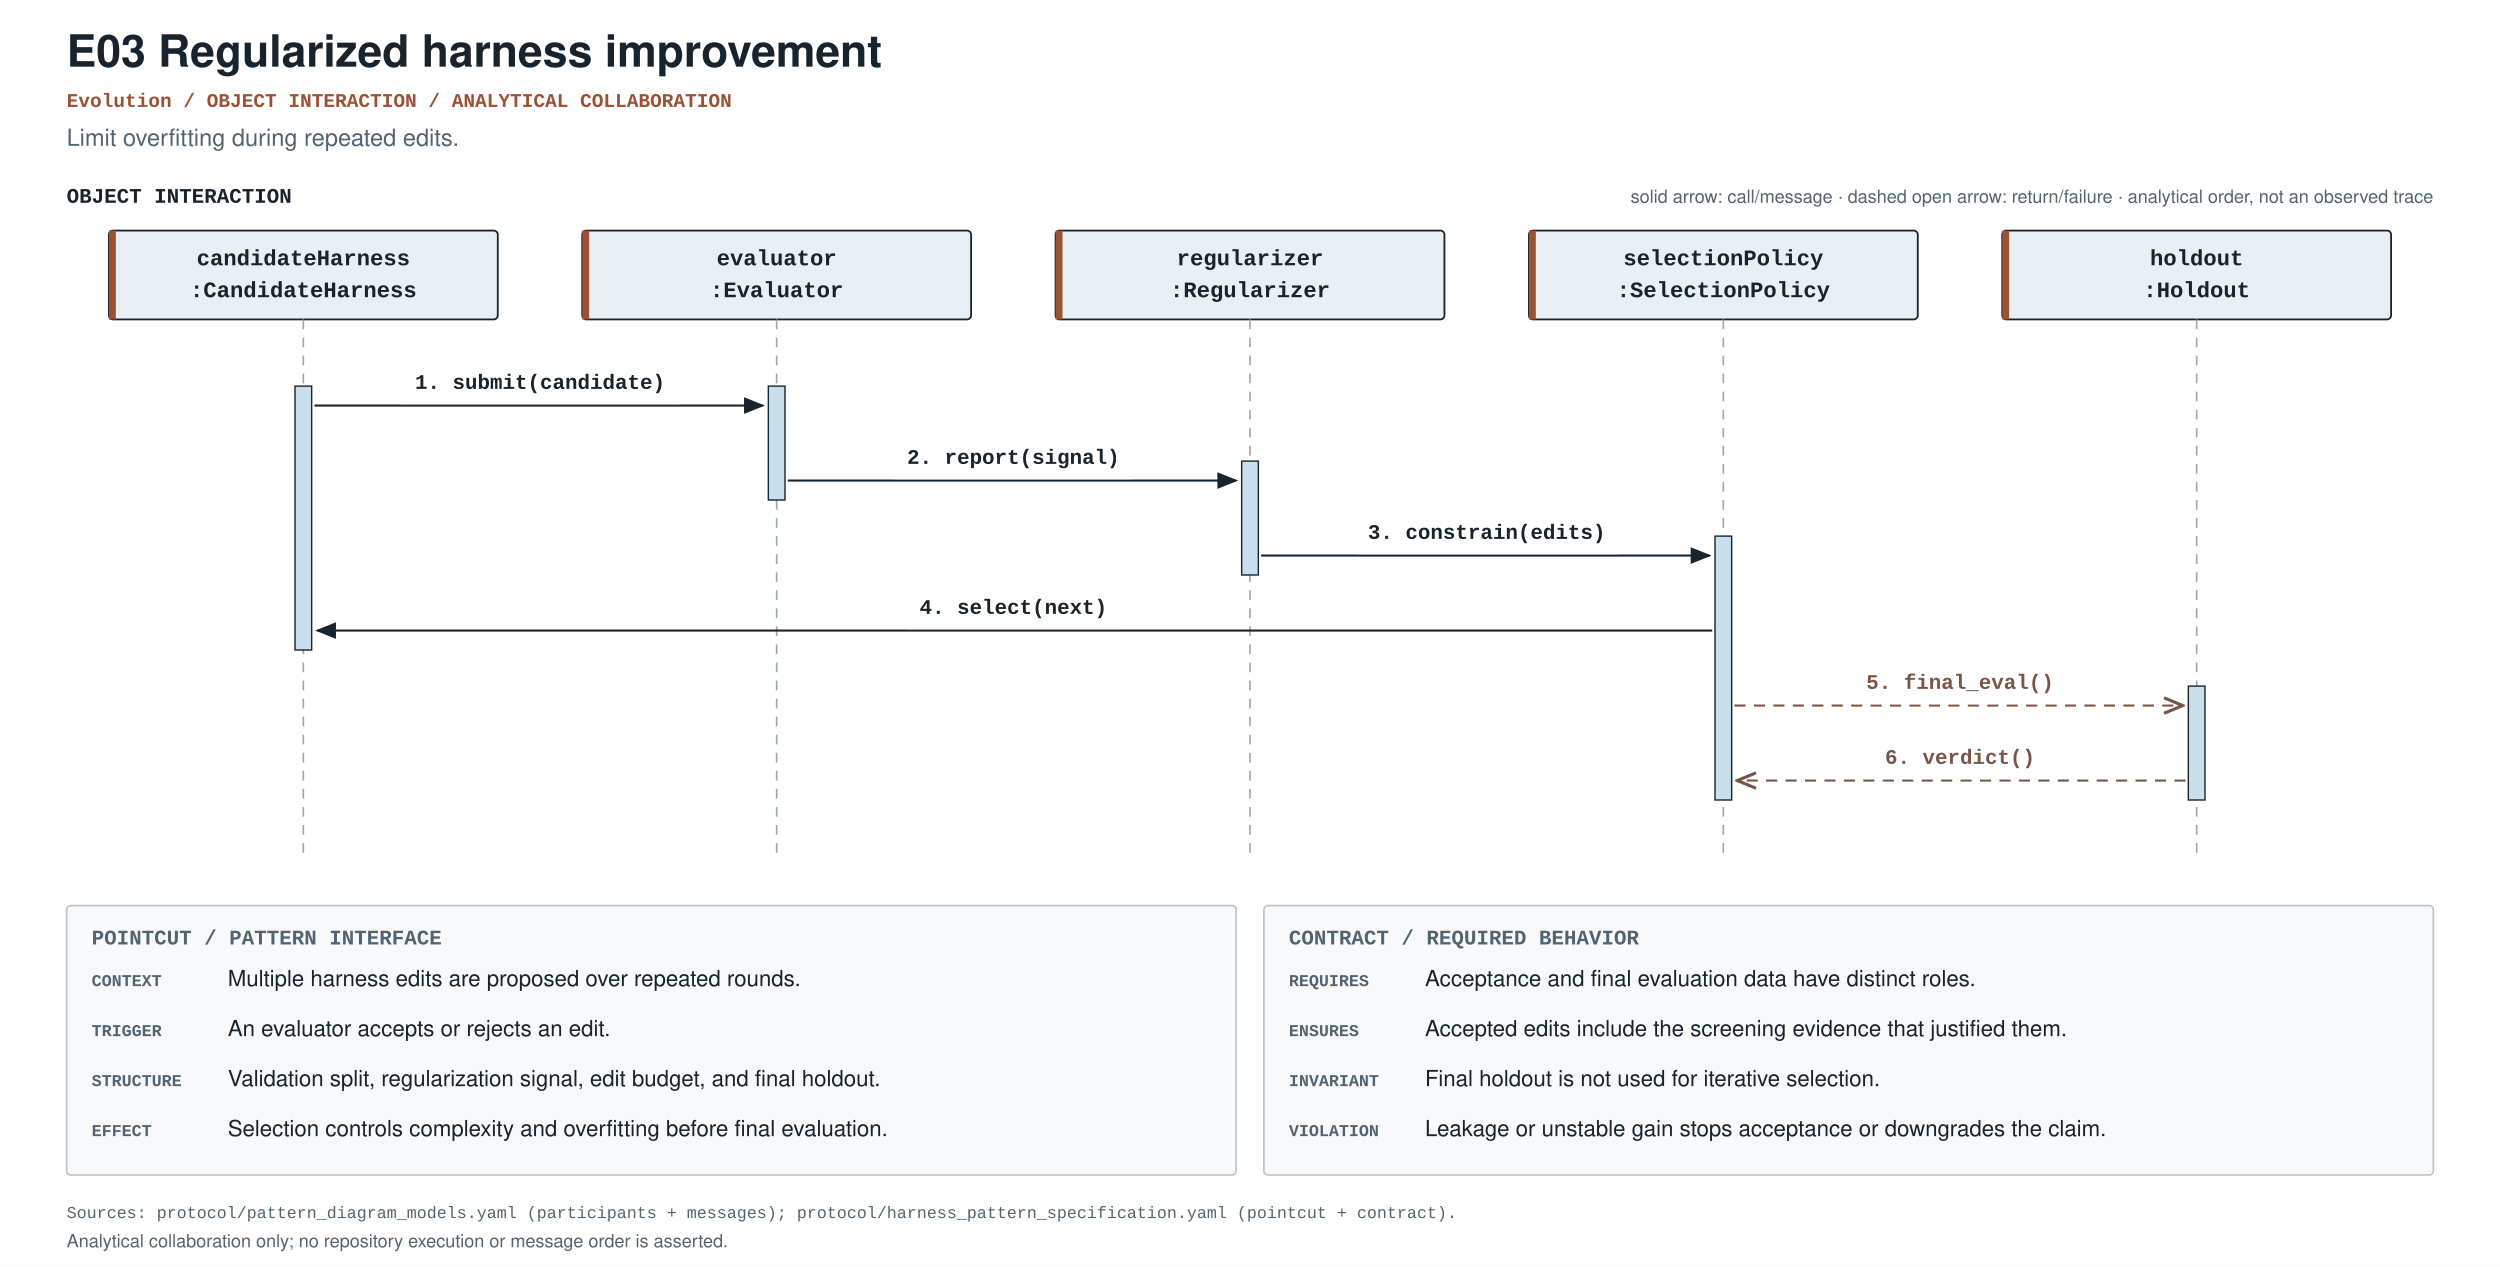
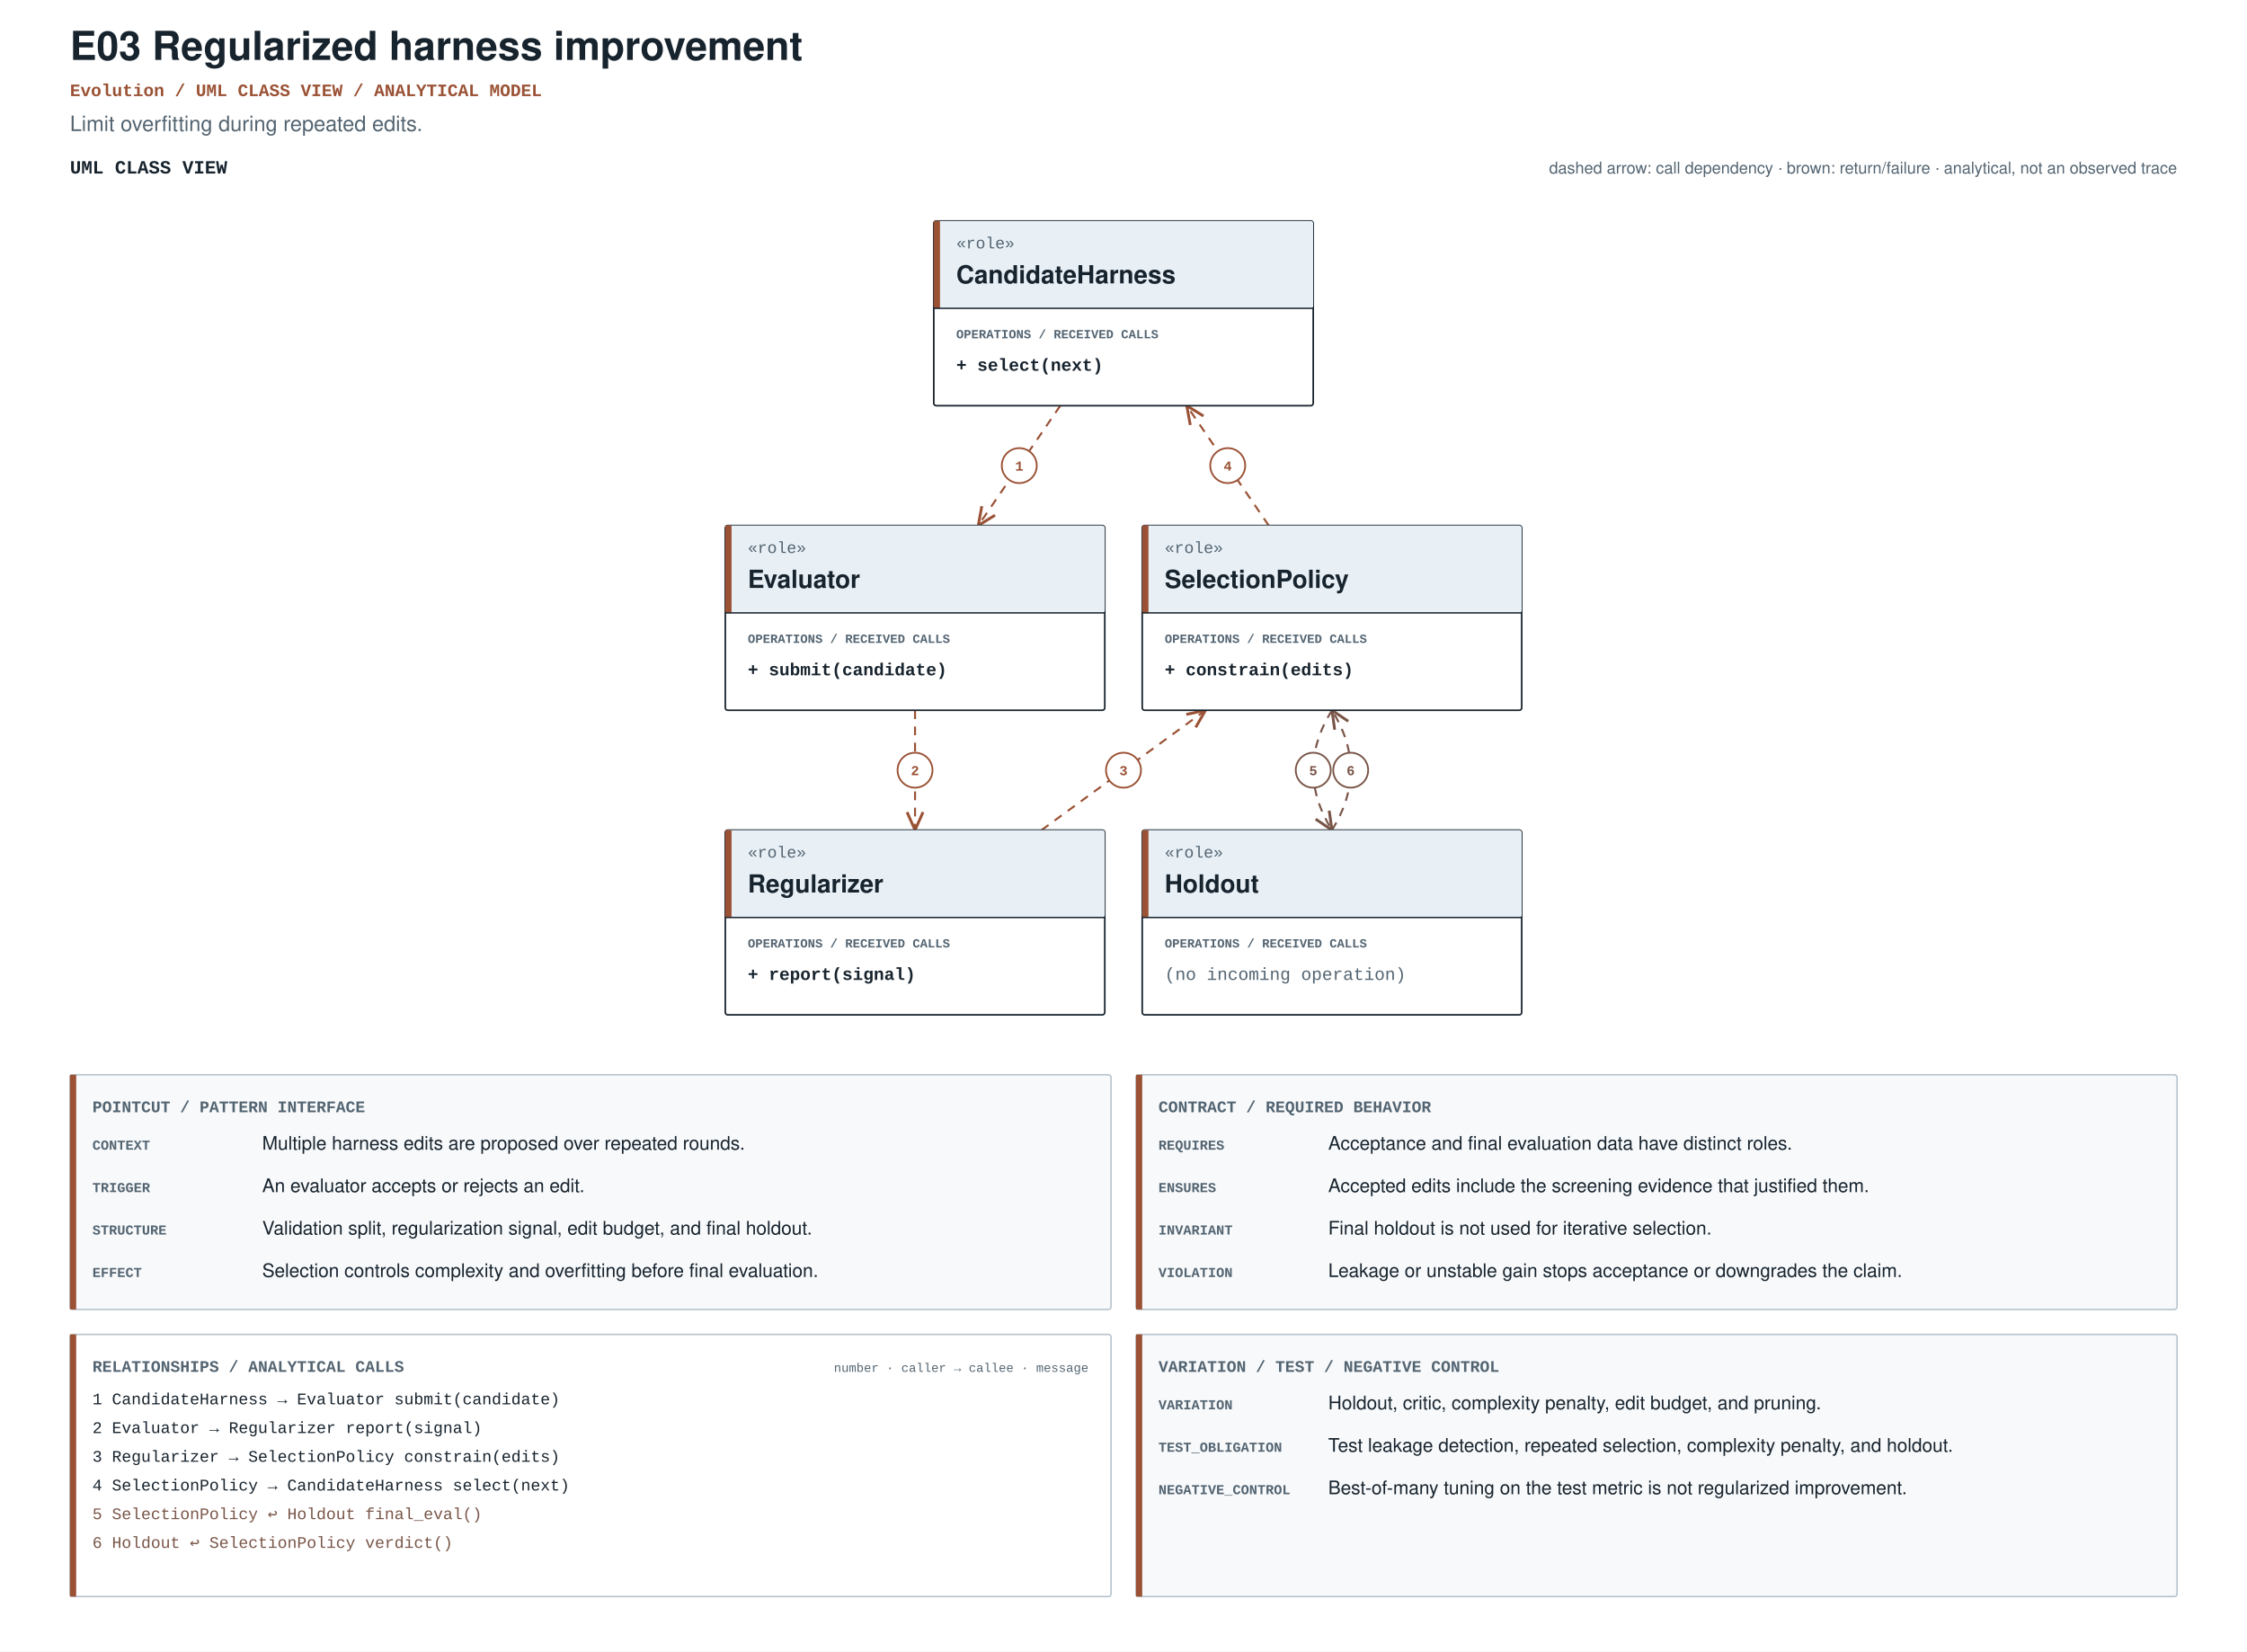
- <svg xmlns="http://www.w3.org/2000/svg" viewBox="0 0 1800 912" width="183mm" height="92.72mm" role="img" data-diagram-type="object-interaction" data-pattern-id="E03" aria-labelledby="title-E03 desc-E03">
+ <svg xmlns="http://www.w3.org/2000/svg" viewBox="0 0 1800 1323" width="183mm" height="134.5mm" role="img" data-diagram-type="uml-class" data-pattern-id="E03" aria-labelledby="title-E03 desc-E03">
  <defs>
-     <marker id="filledArrow" markerWidth="10" markerHeight="8" refX="9" refY="4" orient="auto" markerUnits="strokeWidth">
-       <path d="M0,0 L10,4 L0,8 Z" fill="#17232D" />
+     <marker id="umlOpenAccent" markerWidth="12" markerHeight="10" refX="10" refY="5" orient="auto" markerUnits="strokeWidth">
+       <path d="M1,1 L10,5 L1,9" fill="none" stroke="#9A5134" stroke-width="1.4" />
    </marker>
-     <marker id="openArrow" markerWidth="11" markerHeight="9" refX="10" refY="4.5" orient="auto" markerUnits="strokeWidth">
-       <path d="M1,0.8 L10,4.5 L1,8.2" fill="none" stroke="#795548" stroke-width="1.5" />
+     <marker id="umlOpenReturn" markerWidth="12" markerHeight="10" refX="10" refY="5" orient="auto" markerUnits="strokeWidth">
+       <path d="M1,1 L10,5 L1,9" fill="none" stroke="#795548" stroke-width="1.4" />
    </marker>
  </defs>
-   <rect x="0" y="0" width="1800" height="912" rx="0" fill="#FFFFFF" stroke="none" stroke-width="1.2" />
-   <text x="48" y="48" font-family="Helvetica Neue, Helvetica, Arial, sans-serif" font-size="32" font-weight="700" fill="#17232D" text-anchor="start">E03  Regularized harness improvement</text>
-   <text x="48" y="77" font-family="Menlo, Monaco, Courier New, monospace" font-size="14" font-weight="700" fill="#9A5134" text-anchor="start">Evolution / OBJECT INTERACTION / ANALYTICAL COLLABORATION</text>
+   <rect x="0" y="0" width="1800" height="1323" rx="0" fill="#FFFFFF" stroke="none" stroke-width="1.2" />
+   <text x="56" y="48" font-family="Helvetica Neue, Helvetica, Arial, sans-serif" font-size="32" font-weight="700" fill="#17232D" text-anchor="start">E03  Regularized harness improvement</text>
+   <text x="56" y="77" font-family="Menlo, Monaco, Courier New, monospace" font-size="14" font-weight="700" fill="#9A5134" text-anchor="start">Evolution / UML CLASS VIEW / ANALYTICAL MODEL</text>
  <text font-family="Helvetica Neue, Helvetica, Arial, sans-serif" font-size="17" font-weight="400" fill="#536471" text-anchor="start">
-     <tspan x="48" y="105">Limit overfitting during repeated edits.</tspan>
+     <tspan x="56" y="105">Limit overfitting during repeated edits.</tspan>
  </text>
-   <text x="48" y="146" font-family="Menlo, Monaco, Courier New, monospace" font-size="15" font-weight="700" fill="#17232D" text-anchor="start">OBJECT INTERACTION</text>
-   <text x="1752" y="146" font-family="Helvetica Neue, Helvetica, Arial, sans-serif" font-size="13" font-weight="400" fill="#536471" text-anchor="end">solid arrow: call/message · dashed open arrow: return/failure · analytical order, not an observed trace</text>
-   <g class="participant" data-participant="CandidateHarness" data-role="CandidateHarness" data-instance="candidateHarness">
-     <rect x="78.4" y="166" width="280" height="64" rx="3" fill="#E8F0F6" stroke="#17232D" stroke-width="1.3" class="object-header" />
-     <rect x="78.4" y="166" width="5" height="64" rx="0" fill="#9A5134" stroke="none" stroke-width="1.2" />
-     <text x="218.4" y="191" font-family="Menlo, Monaco, Courier New, monospace" font-size="16" font-weight="600" fill="#17232D" text-anchor="middle" class="instance-name">candidateHarness</text>
-     <text x="218.4" y="214" font-family="Menlo, Monaco, Courier New, monospace" font-size="16" font-weight="700" fill="#17232D" text-anchor="middle" class="role-name">:CandidateHarness</text>
-     <line class="lifeline" x1="218.4" y1="230" x2="218.4" y2="618" stroke="#9AAAB6" stroke-width="1.2" stroke-dasharray="7 6" />
-     <rect x="212.4" y="278" width="12" height="190" rx="0" fill="#C9DFEC" stroke="#17232D" stroke-width="1" class="activation" />
+   <text x="56" y="139" font-family="Menlo, Monaco, Courier New, monospace" font-size="15" font-weight="700" fill="#17232D" text-anchor="start">UML CLASS VIEW</text>
+   <text x="1744" y="139" font-family="Helvetica Neue, Helvetica, Arial, sans-serif" font-size="13" font-weight="400" fill="#536471" text-anchor="end">dashed arrow: call dependency · brown: return/failure · analytical, not an observed trace</text>
+   <g class="dependency forward" data-source="CandidateHarness" data-target="Evaluator" data-numbers="1" data-messages="submit(candidate)">
+     <path d="M 849.35 325 Q 816.5 373 783.65 421" fill="none" stroke="#9A5134" stroke-width="1.6" stroke-dasharray="7 6" marker-end="url(#umlOpenAccent)" />
  </g>
-   <g class="participant" data-participant="Evaluator" data-role="Evaluator" data-instance="evaluator">
-     <rect x="419.2" y="166" width="280" height="64" rx="3" fill="#E8F0F6" stroke="#17232D" stroke-width="1.3" class="object-header" />
-     <rect x="419.2" y="166" width="5" height="64" rx="0" fill="#9A5134" stroke="none" stroke-width="1.2" />
-     <text x="559.2" y="191" font-family="Menlo, Monaco, Courier New, monospace" font-size="16" font-weight="600" fill="#17232D" text-anchor="middle" class="instance-name">evaluator</text>
-     <text x="559.2" y="214" font-family="Menlo, Monaco, Courier New, monospace" font-size="16" font-weight="700" fill="#17232D" text-anchor="middle" class="role-name">:Evaluator</text>
-     <line class="lifeline" x1="559.2" y1="230" x2="559.2" y2="618" stroke="#9AAAB6" stroke-width="1.2" stroke-dasharray="7 6" />
-     <rect x="553.2" y="278" width="12" height="82" rx="0" fill="#C9DFEC" stroke="#17232D" stroke-width="1" class="activation" />
+   <g class="dependency forward" data-source="Evaluator" data-target="Regularizer" data-numbers="2" data-messages="report(signal)">
+     <path d="M 733 569 Q 733 617 733 665" fill="none" stroke="#9A5134" stroke-width="1.6" stroke-dasharray="7 6" marker-end="url(#umlOpenAccent)" />
  </g>
-   <g class="participant" data-participant="Regularizer" data-role="Regularizer" data-instance="regularizer">
-     <rect x="760" y="166" width="280" height="64" rx="3" fill="#E8F0F6" stroke="#17232D" stroke-width="1.3" class="object-header" />
-     <rect x="760" y="166" width="5" height="64" rx="0" fill="#9A5134" stroke="none" stroke-width="1.2" />
-     <text x="900" y="191" font-family="Menlo, Monaco, Courier New, monospace" font-size="16" font-weight="600" fill="#17232D" text-anchor="middle" class="instance-name">regularizer</text>
-     <text x="900" y="214" font-family="Menlo, Monaco, Courier New, monospace" font-size="16" font-weight="700" fill="#17232D" text-anchor="middle" class="role-name">:Regularizer</text>
-     <line class="lifeline" x1="900" y1="230" x2="900" y2="618" stroke="#9AAAB6" stroke-width="1.2" stroke-dasharray="7 6" />
-     <rect x="894" y="332" width="12" height="82" rx="0" fill="#C9DFEC" stroke="#17232D" stroke-width="1" class="activation" />
+   <g class="dependency forward" data-source="Regularizer" data-target="SelectionPolicy" data-numbers="3" data-messages="constrain(edits)">
+     <path d="M 834.3 665 Q 900 617 965.7 569" fill="none" stroke="#9A5134" stroke-width="1.6" stroke-dasharray="7 6" marker-end="url(#umlOpenAccent)" />
  </g>
-   <g class="participant" data-participant="SelectionPolicy" data-role="SelectionPolicy" data-instance="selectionPolicy">
-     <rect x="1100.8" y="166" width="280" height="64" rx="3" fill="#E8F0F6" stroke="#17232D" stroke-width="1.3" class="object-header" />
-     <rect x="1100.8" y="166" width="5" height="64" rx="0" fill="#9A5134" stroke="none" stroke-width="1.2" />
-     <text x="1240.8" y="191" font-family="Menlo, Monaco, Courier New, monospace" font-size="16" font-weight="600" fill="#17232D" text-anchor="middle" class="instance-name">selectionPolicy</text>
-     <text x="1240.8" y="214" font-family="Menlo, Monaco, Courier New, monospace" font-size="16" font-weight="700" fill="#17232D" text-anchor="middle" class="role-name">:SelectionPolicy</text>
-     <line class="lifeline" x1="1240.8" y1="230" x2="1240.8" y2="618" stroke="#9AAAB6" stroke-width="1.2" stroke-dasharray="7 6" />
-     <rect x="1234.8" y="386" width="12" height="190" rx="0" fill="#C9DFEC" stroke="#17232D" stroke-width="1" class="activation" />
+   <g class="dependency forward" data-source="SelectionPolicy" data-target="CandidateHarness" data-numbers="4" data-messages="select(next)">
+     <path d="M 1016.35 421 Q 983.5 373 950.65 325" fill="none" stroke="#9A5134" stroke-width="1.6" stroke-dasharray="7 6" marker-end="url(#umlOpenAccent)" />
  </g>
-   <g class="participant" data-participant="Holdout" data-role="Holdout" data-instance="holdout">
-     <rect x="1441.6" y="166" width="280" height="64" rx="3" fill="#E8F0F6" stroke="#17232D" stroke-width="1.3" class="object-header" />
-     <rect x="1441.6" y="166" width="5" height="64" rx="0" fill="#9A5134" stroke="none" stroke-width="1.2" />
-     <text x="1581.6" y="191" font-family="Menlo, Monaco, Courier New, monospace" font-size="16" font-weight="600" fill="#17232D" text-anchor="middle" class="instance-name">holdout</text>
-     <text x="1581.6" y="214" font-family="Menlo, Monaco, Courier New, monospace" font-size="16" font-weight="700" fill="#17232D" text-anchor="middle" class="role-name">:Holdout</text>
-     <line class="lifeline" x1="1581.6" y1="230" x2="1581.6" y2="618" stroke="#9AAAB6" stroke-width="1.2" stroke-dasharray="7 6" />
-     <rect x="1575.6" y="494" width="12" height="82" rx="0" fill="#C9DFEC" stroke="#17232D" stroke-width="1" class="activation" />
+   <g class="dependency return-or-failure" data-source="SelectionPolicy" data-target="Holdout" data-numbers="5" data-messages="final_eval()">
+     <path d="M 1067 569 Q 1037 617 1067 665" fill="none" stroke="#795548" stroke-width="1.6" stroke-dasharray="7 6" marker-end="url(#umlOpenReturn)" />
  </g>
-   <g class="message forward" data-number="1" data-source="CandidateHarness" data-target="Evaluator" data-message="submit(candidate)">
-     <line x1="226.4" y1="292" x2="549.2" y2="292" stroke="#17232D" stroke-width="1.5" marker-end="url(#filledArrow)" />
-     <rect x="288.8" y="264" width="200" height="27" rx="0" fill="#FFFFFF" stroke="none" stroke-width="1.2" class="message-label-background" />
-     <text font-family="Menlo, Monaco, Courier New, monospace" font-size="15" font-weight="600" fill="#17232D" text-anchor="middle" class="message-label">
-       <tspan x="388.8" y="280">1. submit(candidate)</tspan>
-     </text>
+   <g class="dependency return-or-failure" data-source="Holdout" data-target="SelectionPolicy" data-numbers="6" data-messages="verdict()">
+     <path d="M 1067 665 Q 1097 617 1067 569" fill="none" stroke="#795548" stroke-width="1.6" stroke-dasharray="7 6" marker-end="url(#umlOpenReturn)" />
  </g>
-   <g class="message forward" data-number="2" data-source="Evaluator" data-target="Regularizer" data-message="report(signal)">
-     <line x1="567.2" y1="346" x2="890" y2="346" stroke="#17232D" stroke-width="1.5" marker-end="url(#filledArrow)" />
-     <rect x="643.7" y="318" width="171.8" height="27" rx="0" fill="#FFFFFF" stroke="none" stroke-width="1.2" class="message-label-background" />
-     <text font-family="Menlo, Monaco, Courier New, monospace" font-size="15" font-weight="600" fill="#17232D" text-anchor="middle" class="message-label">
-       <tspan x="729.6" y="334">2. report(signal)</tspan>
-     </text>
+   <g class="class-node" data-participant="CandidateHarness" data-role="CandidateHarness" data-layer="0">
+     <rect x="748" y="177" width="304" height="148" rx="2" fill="#FFFFFF" stroke="#17232D" stroke-width="1.3" class="class-box" />
+     <rect x="748" y="177" width="304" height="70" rx="2" fill="#E8F0F6" stroke="none" stroke-width="1.2" class="class-header" />
+     <rect x="748" y="177" width="5" height="70" rx="0" fill="#9A5134" stroke="none" stroke-width="1.2" class="class-accent" />
+     <text x="766" y="199" font-family="Menlo, Monaco, Courier New, monospace" font-size="13" font-weight="400" fill="#536471" text-anchor="start" class="class-stereotype">«role»</text>
+     <text x="766" y="227" font-family="Helvetica Neue, Helvetica, Arial, sans-serif" font-size="20" font-weight="700" fill="#17232D" text-anchor="start" class="class-name">CandidateHarness</text>
+     <line x1="748" y1="247" x2="1052" y2="247" stroke="#17232D" stroke-width="1.1" />
+     <text x="766" y="271" font-family="Menlo, Monaco, Courier New, monospace" font-size="10" font-weight="700" fill="#536471" text-anchor="start" class="class-compartment-label">OPERATIONS / RECEIVED CALLS</text>
+     <text x="766" y="297" font-family="Menlo, Monaco, Courier New, monospace" font-size="14" font-weight="600" fill="#17232D" text-anchor="start" class="class-operation">+ select(next)</text>
  </g>
-   <g class="message forward" data-number="3" data-source="Regularizer" data-target="SelectionPolicy" data-message="constrain(edits)">
-     <line x1="908" y1="400" x2="1230.8" y2="400" stroke="#17232D" stroke-width="1.5" marker-end="url(#filledArrow)" />
-     <rect x="975.1" y="372" width="190.6" height="27" rx="0" fill="#FFFFFF" stroke="none" stroke-width="1.2" class="message-label-background" />
-     <text font-family="Menlo, Monaco, Courier New, monospace" font-size="15" font-weight="600" fill="#17232D" text-anchor="middle" class="message-label">
-       <tspan x="1070.4" y="388">3. constrain(edits)</tspan>
-     </text>
+   <g class="class-node" data-participant="Evaluator" data-role="Evaluator" data-layer="1">
+     <rect x="581" y="421" width="304" height="148" rx="2" fill="#FFFFFF" stroke="#17232D" stroke-width="1.3" class="class-box" />
+     <rect x="581" y="421" width="304" height="70" rx="2" fill="#E8F0F6" stroke="none" stroke-width="1.2" class="class-header" />
+     <rect x="581" y="421" width="5" height="70" rx="0" fill="#9A5134" stroke="none" stroke-width="1.2" class="class-accent" />
+     <text x="599" y="443" font-family="Menlo, Monaco, Courier New, monospace" font-size="13" font-weight="400" fill="#536471" text-anchor="start" class="class-stereotype">«role»</text>
+     <text x="599" y="471" font-family="Helvetica Neue, Helvetica, Arial, sans-serif" font-size="20" font-weight="700" fill="#17232D" text-anchor="start" class="class-name">Evaluator</text>
+     <line x1="581" y1="491" x2="885" y2="491" stroke="#17232D" stroke-width="1.1" />
+     <text x="599" y="515" font-family="Menlo, Monaco, Courier New, monospace" font-size="10" font-weight="700" fill="#536471" text-anchor="start" class="class-compartment-label">OPERATIONS / RECEIVED CALLS</text>
+     <text x="599" y="541" font-family="Menlo, Monaco, Courier New, monospace" font-size="14" font-weight="600" fill="#17232D" text-anchor="start" class="class-operation">+ submit(candidate)</text>
  </g>
-   <g class="message forward" data-number="4" data-source="SelectionPolicy" data-target="CandidateHarness" data-message="select(next)">
-     <line x1="1232.8" y1="454" x2="228.4" y2="454" stroke="#17232D" stroke-width="1.5" marker-end="url(#filledArrow)" />
-     <rect x="653.1" y="426" width="153" height="27" rx="0" fill="#FFFFFF" stroke="none" stroke-width="1.2" class="message-label-background" />
-     <text font-family="Menlo, Monaco, Courier New, monospace" font-size="15" font-weight="600" fill="#17232D" text-anchor="middle" class="message-label">
-       <tspan x="729.6" y="442">4. select(next)</tspan>
-     </text>
+   <g class="class-node" data-participant="Regularizer" data-role="Regularizer" data-layer="2">
+     <rect x="581" y="665" width="304" height="148" rx="2" fill="#FFFFFF" stroke="#17232D" stroke-width="1.3" class="class-box" />
+     <rect x="581" y="665" width="304" height="70" rx="2" fill="#E8F0F6" stroke="none" stroke-width="1.2" class="class-header" />
+     <rect x="581" y="665" width="5" height="70" rx="0" fill="#9A5134" stroke="none" stroke-width="1.2" class="class-accent" />
+     <text x="599" y="687" font-family="Menlo, Monaco, Courier New, monospace" font-size="13" font-weight="400" fill="#536471" text-anchor="start" class="class-stereotype">«role»</text>
+     <text x="599" y="715" font-family="Helvetica Neue, Helvetica, Arial, sans-serif" font-size="20" font-weight="700" fill="#17232D" text-anchor="start" class="class-name">Regularizer</text>
+     <line x1="581" y1="735" x2="885" y2="735" stroke="#17232D" stroke-width="1.1" />
+     <text x="599" y="759" font-family="Menlo, Monaco, Courier New, monospace" font-size="10" font-weight="700" fill="#536471" text-anchor="start" class="class-compartment-label">OPERATIONS / RECEIVED CALLS</text>
+     <text x="599" y="785" font-family="Menlo, Monaco, Courier New, monospace" font-size="14" font-weight="600" fill="#17232D" text-anchor="start" class="class-operation">+ report(signal)</text>
  </g>
-   <g class="message return-or-failure" data-number="5" data-source="SelectionPolicy" data-target="Holdout" data-message="final_eval()">
-     <line x1="1248.8" y1="508" x2="1571.6" y2="508" stroke="#795548" stroke-width="1.5" marker-end="url(#openArrow)" stroke-dasharray="8 6" />
-     <rect x="1334.7" y="480" width="153" height="27" rx="0" fill="#FFFFFF" stroke="none" stroke-width="1.2" class="message-label-background" />
-     <text font-family="Menlo, Monaco, Courier New, monospace" font-size="15" font-weight="600" fill="#795548" text-anchor="middle" class="message-label">
-       <tspan x="1411.2" y="496">5. final_eval()</tspan>
-     </text>
+   <g class="class-node" data-participant="SelectionPolicy" data-role="SelectionPolicy" data-layer="1">
+     <rect x="915" y="421" width="304" height="148" rx="2" fill="#FFFFFF" stroke="#17232D" stroke-width="1.3" class="class-box" />
+     <rect x="915" y="421" width="304" height="70" rx="2" fill="#E8F0F6" stroke="none" stroke-width="1.2" class="class-header" />
+     <rect x="915" y="421" width="5" height="70" rx="0" fill="#9A5134" stroke="none" stroke-width="1.2" class="class-accent" />
+     <text x="933" y="443" font-family="Menlo, Monaco, Courier New, monospace" font-size="13" font-weight="400" fill="#536471" text-anchor="start" class="class-stereotype">«role»</text>
+     <text x="933" y="471" font-family="Helvetica Neue, Helvetica, Arial, sans-serif" font-size="20" font-weight="700" fill="#17232D" text-anchor="start" class="class-name">SelectionPolicy</text>
+     <line x1="915" y1="491" x2="1219" y2="491" stroke="#17232D" stroke-width="1.1" />
+     <text x="933" y="515" font-family="Menlo, Monaco, Courier New, monospace" font-size="10" font-weight="700" fill="#536471" text-anchor="start" class="class-compartment-label">OPERATIONS / RECEIVED CALLS</text>
+     <text x="933" y="541" font-family="Menlo, Monaco, Courier New, monospace" font-size="14" font-weight="600" fill="#17232D" text-anchor="start" class="class-operation">+ constrain(edits)</text>
  </g>
-   <g class="message return-or-failure" data-number="6" data-source="Holdout" data-target="SelectionPolicy" data-message="verdict()">
-     <line x1="1573.6" y1="562" x2="1250.8" y2="562" stroke="#795548" stroke-width="1.5" marker-end="url(#openArrow)" stroke-dasharray="8 6" />
-     <rect x="1348.8" y="534" width="124.8" height="27" rx="0" fill="#FFFFFF" stroke="none" stroke-width="1.2" class="message-label-background" />
-     <text font-family="Menlo, Monaco, Courier New, monospace" font-size="15" font-weight="600" fill="#795548" text-anchor="middle" class="message-label">
-       <tspan x="1411.2" y="550">6. verdict()</tspan>
-     </text>
+   <g class="class-node" data-participant="Holdout" data-role="Holdout" data-layer="2">
+     <rect x="915" y="665" width="304" height="148" rx="2" fill="#FFFFFF" stroke="#17232D" stroke-width="1.3" class="class-box" />
+     <rect x="915" y="665" width="304" height="70" rx="2" fill="#E8F0F6" stroke="none" stroke-width="1.2" class="class-header" />
+     <rect x="915" y="665" width="5" height="70" rx="0" fill="#9A5134" stroke="none" stroke-width="1.2" class="class-accent" />
+     <text x="933" y="687" font-family="Menlo, Monaco, Courier New, monospace" font-size="13" font-weight="400" fill="#536471" text-anchor="start" class="class-stereotype">«role»</text>
+     <text x="933" y="715" font-family="Helvetica Neue, Helvetica, Arial, sans-serif" font-size="20" font-weight="700" fill="#17232D" text-anchor="start" class="class-name">Holdout</text>
+     <line x1="915" y1="735" x2="1219" y2="735" stroke="#17232D" stroke-width="1.1" />
+     <text x="933" y="759" font-family="Menlo, Monaco, Courier New, monospace" font-size="10" font-weight="700" fill="#536471" text-anchor="start" class="class-compartment-label">OPERATIONS / RECEIVED CALLS</text>
+     <text x="933" y="785" font-family="Menlo, Monaco, Courier New, monospace" font-size="14" font-weight="400" fill="#536471" text-anchor="start" class="class-operation">(no incoming operation)</text>
  </g>
-   <rect x="48" y="652" width="842" height="194" rx="3" fill="#F7F9FB" stroke="#B8C4CD" stroke-width="1.2" />
-   <text x="66" y="680" font-family="Menlo, Monaco, Courier New, monospace" font-size="15" font-weight="700" fill="#536471" text-anchor="start">POINTCUT / PATTERN INTERFACE</text>
-   <text x="66" y="710" font-family="Menlo, Monaco, Courier New, monospace" font-size="12" font-weight="700" fill="#536471" text-anchor="start">CONTEXT</text>
-   <text font-family="Helvetica Neue, Helvetica, Arial, sans-serif" font-size="16" font-weight="400" fill="#17232D" text-anchor="start">
-     <tspan x="164" y="710">Multiple harness edits are proposed over repeated rounds.</tspan>
+   <g class="dependency-badge">
+     <circle cx="816.5" cy="373" r="14" fill="#FFFFFF" stroke="#9A5134" stroke-width="1.4" />
+     <text x="816.5" y="377" font-family="Menlo, Monaco, Courier New, monospace" font-size="11" font-weight="700" fill="#9A5134" text-anchor="middle">1</text>
+   </g>
+   <g class="dependency-badge">
+     <circle cx="733" cy="617" r="14" fill="#FFFFFF" stroke="#9A5134" stroke-width="1.4" />
+     <text x="733" y="621" font-family="Menlo, Monaco, Courier New, monospace" font-size="11" font-weight="700" fill="#9A5134" text-anchor="middle">2</text>
+   </g>
+   <g class="dependency-badge">
+     <circle cx="900" cy="617" r="14" fill="#FFFFFF" stroke="#9A5134" stroke-width="1.4" />
+     <text x="900" y="621" font-family="Menlo, Monaco, Courier New, monospace" font-size="11" font-weight="700" fill="#9A5134" text-anchor="middle">3</text>
+   </g>
+   <g class="dependency-badge">
+     <circle cx="983.5" cy="373" r="14" fill="#FFFFFF" stroke="#9A5134" stroke-width="1.4" />
+     <text x="983.5" y="377" font-family="Menlo, Monaco, Courier New, monospace" font-size="11" font-weight="700" fill="#9A5134" text-anchor="middle">4</text>
+   </g>
+   <g class="dependency-badge">
+     <circle cx="1052" cy="617" r="14" fill="#FFFFFF" stroke="#795548" stroke-width="1.4" />
+     <text x="1052" y="621" font-family="Menlo, Monaco, Courier New, monospace" font-size="11" font-weight="700" fill="#795548" text-anchor="middle">5</text>
+   </g>
+   <g class="dependency-badge">
+     <circle cx="1082" cy="617" r="14" fill="#FFFFFF" stroke="#795548" stroke-width="1.4" />
+     <text x="1082" y="621" font-family="Menlo, Monaco, Courier New, monospace" font-size="11" font-weight="700" fill="#795548" text-anchor="middle">6</text>
+   </g>
+   <rect x="56" y="861" width="834" height="188" rx="2" fill="#F7F9FB" stroke="#B8C4CD" stroke-width="1.2" />
+   <rect x="56" y="861" width="5" height="188" rx="0" fill="#9A5134" stroke="none" stroke-width="1.2" />
+   <text x="74" y="891" font-family="Menlo, Monaco, Courier New, monospace" font-size="13" font-weight="700" fill="#536471" text-anchor="start">POINTCUT / PATTERN INTERFACE</text>
+   <text x="74" y="921" font-family="Menlo, Monaco, Courier New, monospace" font-size="11" font-weight="700" fill="#536471" text-anchor="start">CONTEXT</text>
+   <text font-family="Helvetica Neue, Helvetica, Arial, sans-serif" font-size="15" font-weight="400" fill="#17232D" text-anchor="start">
+     <tspan x="210" y="921">Multiple harness edits are proposed over repeated rounds.</tspan>
  </text>
-   <text x="66" y="746" font-family="Menlo, Monaco, Courier New, monospace" font-size="12" font-weight="700" fill="#536471" text-anchor="start">TRIGGER</text>
-   <text font-family="Helvetica Neue, Helvetica, Arial, sans-serif" font-size="16" font-weight="400" fill="#17232D" text-anchor="start">
-     <tspan x="164" y="746">An evaluator accepts or rejects an edit.</tspan>
+   <text x="74" y="955" font-family="Menlo, Monaco, Courier New, monospace" font-size="11" font-weight="700" fill="#536471" text-anchor="start">TRIGGER</text>
+   <text font-family="Helvetica Neue, Helvetica, Arial, sans-serif" font-size="15" font-weight="400" fill="#17232D" text-anchor="start">
+     <tspan x="210" y="955">An evaluator accepts or rejects an edit.</tspan>
  </text>
-   <text x="66" y="782" font-family="Menlo, Monaco, Courier New, monospace" font-size="12" font-weight="700" fill="#536471" text-anchor="start">STRUCTURE</text>
-   <text font-family="Helvetica Neue, Helvetica, Arial, sans-serif" font-size="16" font-weight="400" fill="#17232D" text-anchor="start">
-     <tspan x="164" y="782">Validation split, regularization signal, edit budget, and final holdout.</tspan>
+   <text x="74" y="989" font-family="Menlo, Monaco, Courier New, monospace" font-size="11" font-weight="700" fill="#536471" text-anchor="start">STRUCTURE</text>
+   <text font-family="Helvetica Neue, Helvetica, Arial, sans-serif" font-size="15" font-weight="400" fill="#17232D" text-anchor="start">
+     <tspan x="210" y="989">Validation split, regularization signal, edit budget, and final holdout.</tspan>
  </text>
-   <text x="66" y="818" font-family="Menlo, Monaco, Courier New, monospace" font-size="12" font-weight="700" fill="#536471" text-anchor="start">EFFECT</text>
-   <text font-family="Helvetica Neue, Helvetica, Arial, sans-serif" font-size="16" font-weight="400" fill="#17232D" text-anchor="start">
-     <tspan x="164" y="818">Selection controls complexity and overfitting before final evaluation.</tspan>
+   <text x="74" y="1023" font-family="Menlo, Monaco, Courier New, monospace" font-size="11" font-weight="700" fill="#536471" text-anchor="start">EFFECT</text>
+   <text font-family="Helvetica Neue, Helvetica, Arial, sans-serif" font-size="15" font-weight="400" fill="#17232D" text-anchor="start">
+     <tspan x="210" y="1023">Selection controls complexity and overfitting before final evaluation.</tspan>
  </text>
-   <rect x="910" y="652" width="842" height="194" rx="3" fill="#F7F9FB" stroke="#B8C4CD" stroke-width="1.2" />
-   <text x="928" y="680" font-family="Menlo, Monaco, Courier New, monospace" font-size="15" font-weight="700" fill="#536471" text-anchor="start">CONTRACT / REQUIRED BEHAVIOR</text>
-   <text x="928" y="710" font-family="Menlo, Monaco, Courier New, monospace" font-size="12" font-weight="700" fill="#536471" text-anchor="start">REQUIRES</text>
-   <text font-family="Helvetica Neue, Helvetica, Arial, sans-serif" font-size="16" font-weight="400" fill="#17232D" text-anchor="start">
-     <tspan x="1026" y="710">Acceptance and final evaluation data have distinct roles.</tspan>
+   <rect x="910" y="861" width="834" height="188" rx="2" fill="#F7F9FB" stroke="#B8C4CD" stroke-width="1.2" />
+   <rect x="910" y="861" width="5" height="188" rx="0" fill="#9A5134" stroke="none" stroke-width="1.2" />
+   <text x="928" y="891" font-family="Menlo, Monaco, Courier New, monospace" font-size="13" font-weight="700" fill="#536471" text-anchor="start">CONTRACT / REQUIRED BEHAVIOR</text>
+   <text x="928" y="921" font-family="Menlo, Monaco, Courier New, monospace" font-size="11" font-weight="700" fill="#536471" text-anchor="start">REQUIRES</text>
+   <text font-family="Helvetica Neue, Helvetica, Arial, sans-serif" font-size="15" font-weight="400" fill="#17232D" text-anchor="start">
+     <tspan x="1064" y="921">Acceptance and final evaluation data have distinct roles.</tspan>
  </text>
-   <text x="928" y="746" font-family="Menlo, Monaco, Courier New, monospace" font-size="12" font-weight="700" fill="#536471" text-anchor="start">ENSURES</text>
-   <text font-family="Helvetica Neue, Helvetica, Arial, sans-serif" font-size="16" font-weight="400" fill="#17232D" text-anchor="start">
-     <tspan x="1026" y="746">Accepted edits include the screening evidence that justified them.</tspan>
+   <text x="928" y="955" font-family="Menlo, Monaco, Courier New, monospace" font-size="11" font-weight="700" fill="#536471" text-anchor="start">ENSURES</text>
+   <text font-family="Helvetica Neue, Helvetica, Arial, sans-serif" font-size="15" font-weight="400" fill="#17232D" text-anchor="start">
+     <tspan x="1064" y="955">Accepted edits include the screening evidence that justified them.</tspan>
  </text>
-   <text x="928" y="782" font-family="Menlo, Monaco, Courier New, monospace" font-size="12" font-weight="700" fill="#536471" text-anchor="start">INVARIANT</text>
-   <text font-family="Helvetica Neue, Helvetica, Arial, sans-serif" font-size="16" font-weight="400" fill="#17232D" text-anchor="start">
-     <tspan x="1026" y="782">Final holdout is not used for iterative selection.</tspan>
+   <text x="928" y="989" font-family="Menlo, Monaco, Courier New, monospace" font-size="11" font-weight="700" fill="#536471" text-anchor="start">INVARIANT</text>
+   <text font-family="Helvetica Neue, Helvetica, Arial, sans-serif" font-size="15" font-weight="400" fill="#17232D" text-anchor="start">
+     <tspan x="1064" y="989">Final holdout is not used for iterative selection.</tspan>
  </text>
-   <text x="928" y="818" font-family="Menlo, Monaco, Courier New, monospace" font-size="12" font-weight="700" fill="#536471" text-anchor="start">VIOLATION</text>
-   <text font-family="Helvetica Neue, Helvetica, Arial, sans-serif" font-size="16" font-weight="400" fill="#17232D" text-anchor="start">
-     <tspan x="1026" y="818">Leakage or unstable gain stops acceptance or downgrades the claim.</tspan>
+   <text x="928" y="1023" font-family="Menlo, Monaco, Courier New, monospace" font-size="11" font-weight="700" fill="#536471" text-anchor="start">VIOLATION</text>
+   <text font-family="Helvetica Neue, Helvetica, Arial, sans-serif" font-size="15" font-weight="400" fill="#17232D" text-anchor="start">
+     <tspan x="1064" y="1023">Leakage or unstable gain stops acceptance or downgrades the claim.</tspan>
  </text>
-   <text x="48" y="877" font-family="Menlo, Monaco, Courier New, monospace" font-size="12" font-weight="400" fill="#536471" text-anchor="start">Sources: protocol/pattern_diagram_models.yaml (participants + messages); protocol/harness_pattern_specification.yaml (pointcut + contract).</text>
-   <text x="48" y="898" font-family="Helvetica Neue, Helvetica, Arial, sans-serif" font-size="13" font-weight="400" fill="#536471" text-anchor="start">Analytical collaboration only; no repository execution or message order is asserted.</text>
+   <rect x="56" y="1069" width="834" height="210" rx="2" fill="#FFFFFF" stroke="#B8C4CD" stroke-width="1.2" />
+   <rect x="56" y="1069" width="5" height="210" rx="0" fill="#9A5134" stroke="none" stroke-width="1.2" />
+   <text x="74" y="1099" font-family="Menlo, Monaco, Courier New, monospace" font-size="13" font-weight="700" fill="#536471" text-anchor="start">RELATIONSHIPS / ANALYTICAL CALLS</text>
+   <text x="872" y="1099" font-family="Menlo, Monaco, Courier New, monospace" font-size="10" font-weight="400" fill="#536471" text-anchor="end">number · caller → callee · message</text>
+   <text font-family="Menlo, Monaco, Courier New, monospace" font-size="13" font-weight="400" fill="#17232D" text-anchor="start">
+     <tspan x="74" y="1125">1 CandidateHarness → Evaluator submit(candidate)</tspan>
+   </text>
+   <text font-family="Menlo, Monaco, Courier New, monospace" font-size="13" font-weight="400" fill="#17232D" text-anchor="start">
+     <tspan x="74" y="1148">2 Evaluator → Regularizer report(signal)</tspan>
+   </text>
+   <text font-family="Menlo, Monaco, Courier New, monospace" font-size="13" font-weight="400" fill="#17232D" text-anchor="start">
+     <tspan x="74" y="1171">3 Regularizer → SelectionPolicy constrain(edits)</tspan>
+   </text>
+   <text font-family="Menlo, Monaco, Courier New, monospace" font-size="13" font-weight="400" fill="#17232D" text-anchor="start">
+     <tspan x="74" y="1194">4 SelectionPolicy → CandidateHarness select(next)</tspan>
+   </text>
+   <text font-family="Menlo, Monaco, Courier New, monospace" font-size="13" font-weight="400" fill="#795548" text-anchor="start">
+     <tspan x="74" y="1217">5 SelectionPolicy ↩ Holdout final_eval()</tspan>
+   </text>
+   <text font-family="Menlo, Monaco, Courier New, monospace" font-size="13" font-weight="400" fill="#795548" text-anchor="start">
+     <tspan x="74" y="1240">6 Holdout ↩ SelectionPolicy verdict()</tspan>
+   </text>
+   <rect x="910" y="1069" width="834" height="210" rx="2" fill="#F7F9FB" stroke="#B8C4CD" stroke-width="1.2" />
+   <rect x="910" y="1069" width="5" height="210" rx="0" fill="#9A5134" stroke="none" stroke-width="1.2" />
+   <text x="928" y="1099" font-family="Menlo, Monaco, Courier New, monospace" font-size="13" font-weight="700" fill="#536471" text-anchor="start">VARIATION / TEST / NEGATIVE CONTROL</text>
+   <text x="928" y="1129" font-family="Menlo, Monaco, Courier New, monospace" font-size="11" font-weight="700" fill="#536471" text-anchor="start">VARIATION</text>
+   <text font-family="Helvetica Neue, Helvetica, Arial, sans-serif" font-size="15" font-weight="400" fill="#17232D" text-anchor="start">
+     <tspan x="1064" y="1129">Holdout, critic, complexity penalty, edit budget, and pruning.</tspan>
+   </text>
+   <text x="928" y="1163" font-family="Menlo, Monaco, Courier New, monospace" font-size="11" font-weight="700" fill="#536471" text-anchor="start">TEST_OBLIGATION</text>
+   <text font-family="Helvetica Neue, Helvetica, Arial, sans-serif" font-size="15" font-weight="400" fill="#17232D" text-anchor="start">
+     <tspan x="1064" y="1163">Test leakage detection, repeated selection, complexity penalty, and holdout.</tspan>
+   </text>
+   <text x="928" y="1197" font-family="Menlo, Monaco, Courier New, monospace" font-size="11" font-weight="700" fill="#536471" text-anchor="start">NEGATIVE_CONTROL</text>
+   <text font-family="Helvetica Neue, Helvetica, Arial, sans-serif" font-size="15" font-weight="400" fill="#17232D" text-anchor="start">
+     <tspan x="1064" y="1197">Best-of-many tuning on the test metric is not regularized improvement.</tspan>
+   </text>
</svg>
